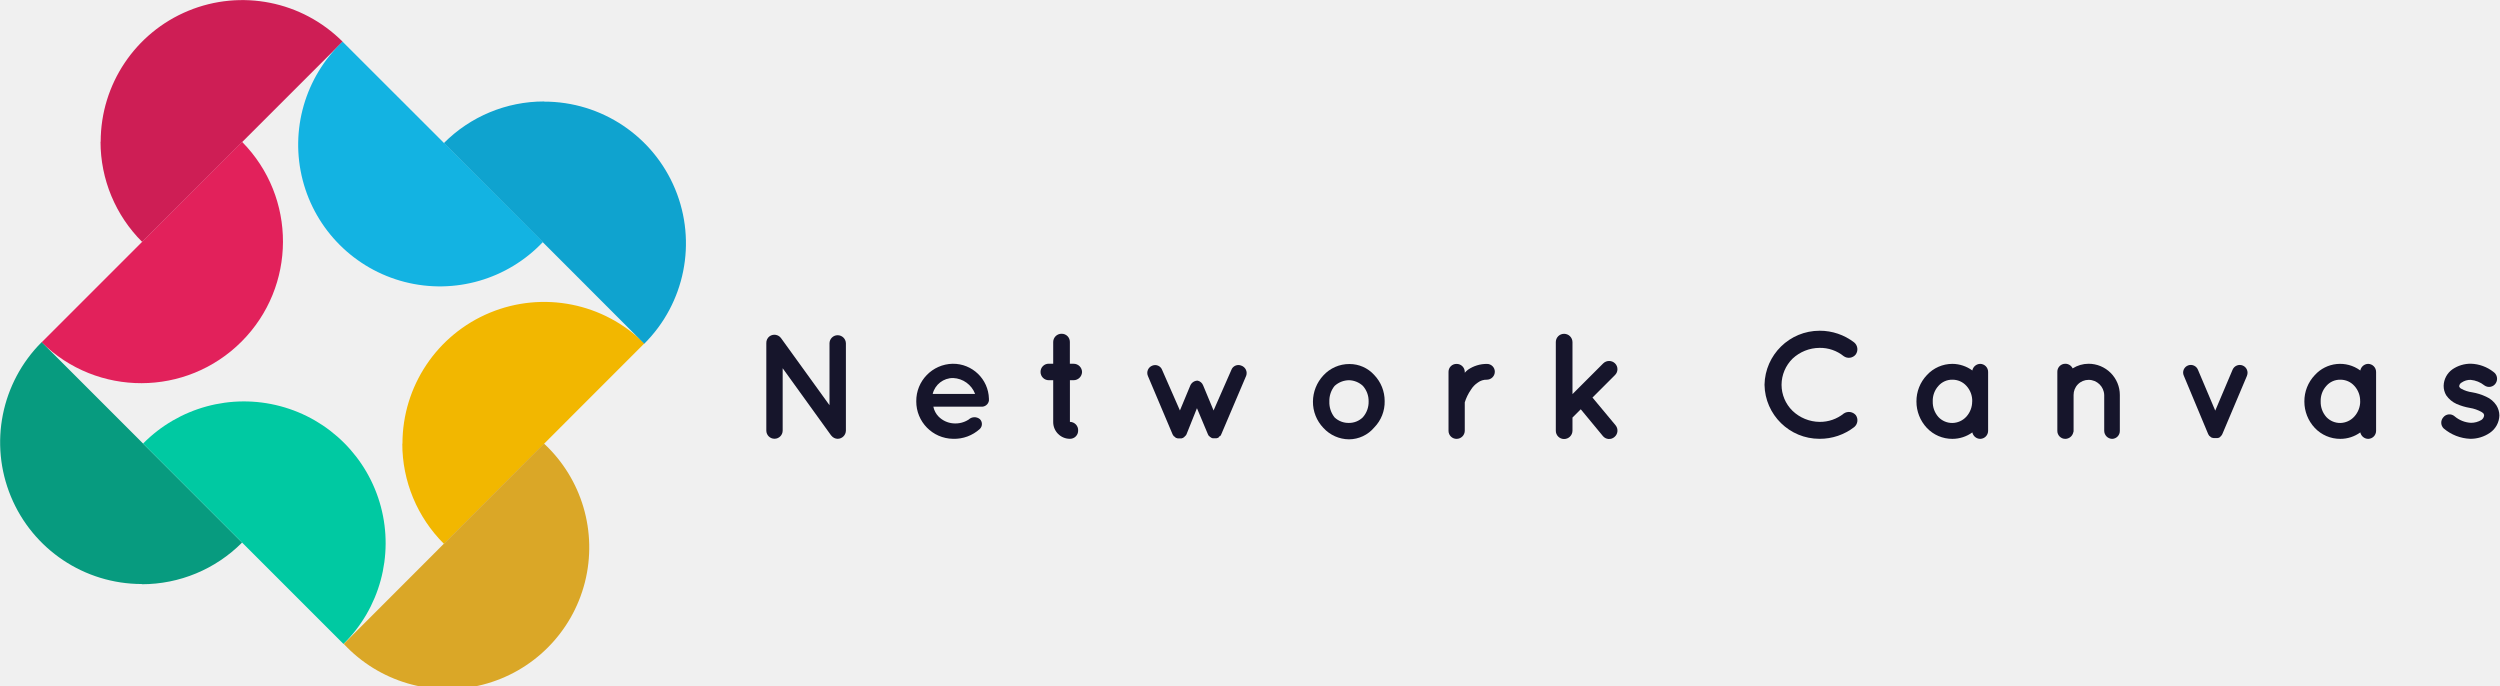
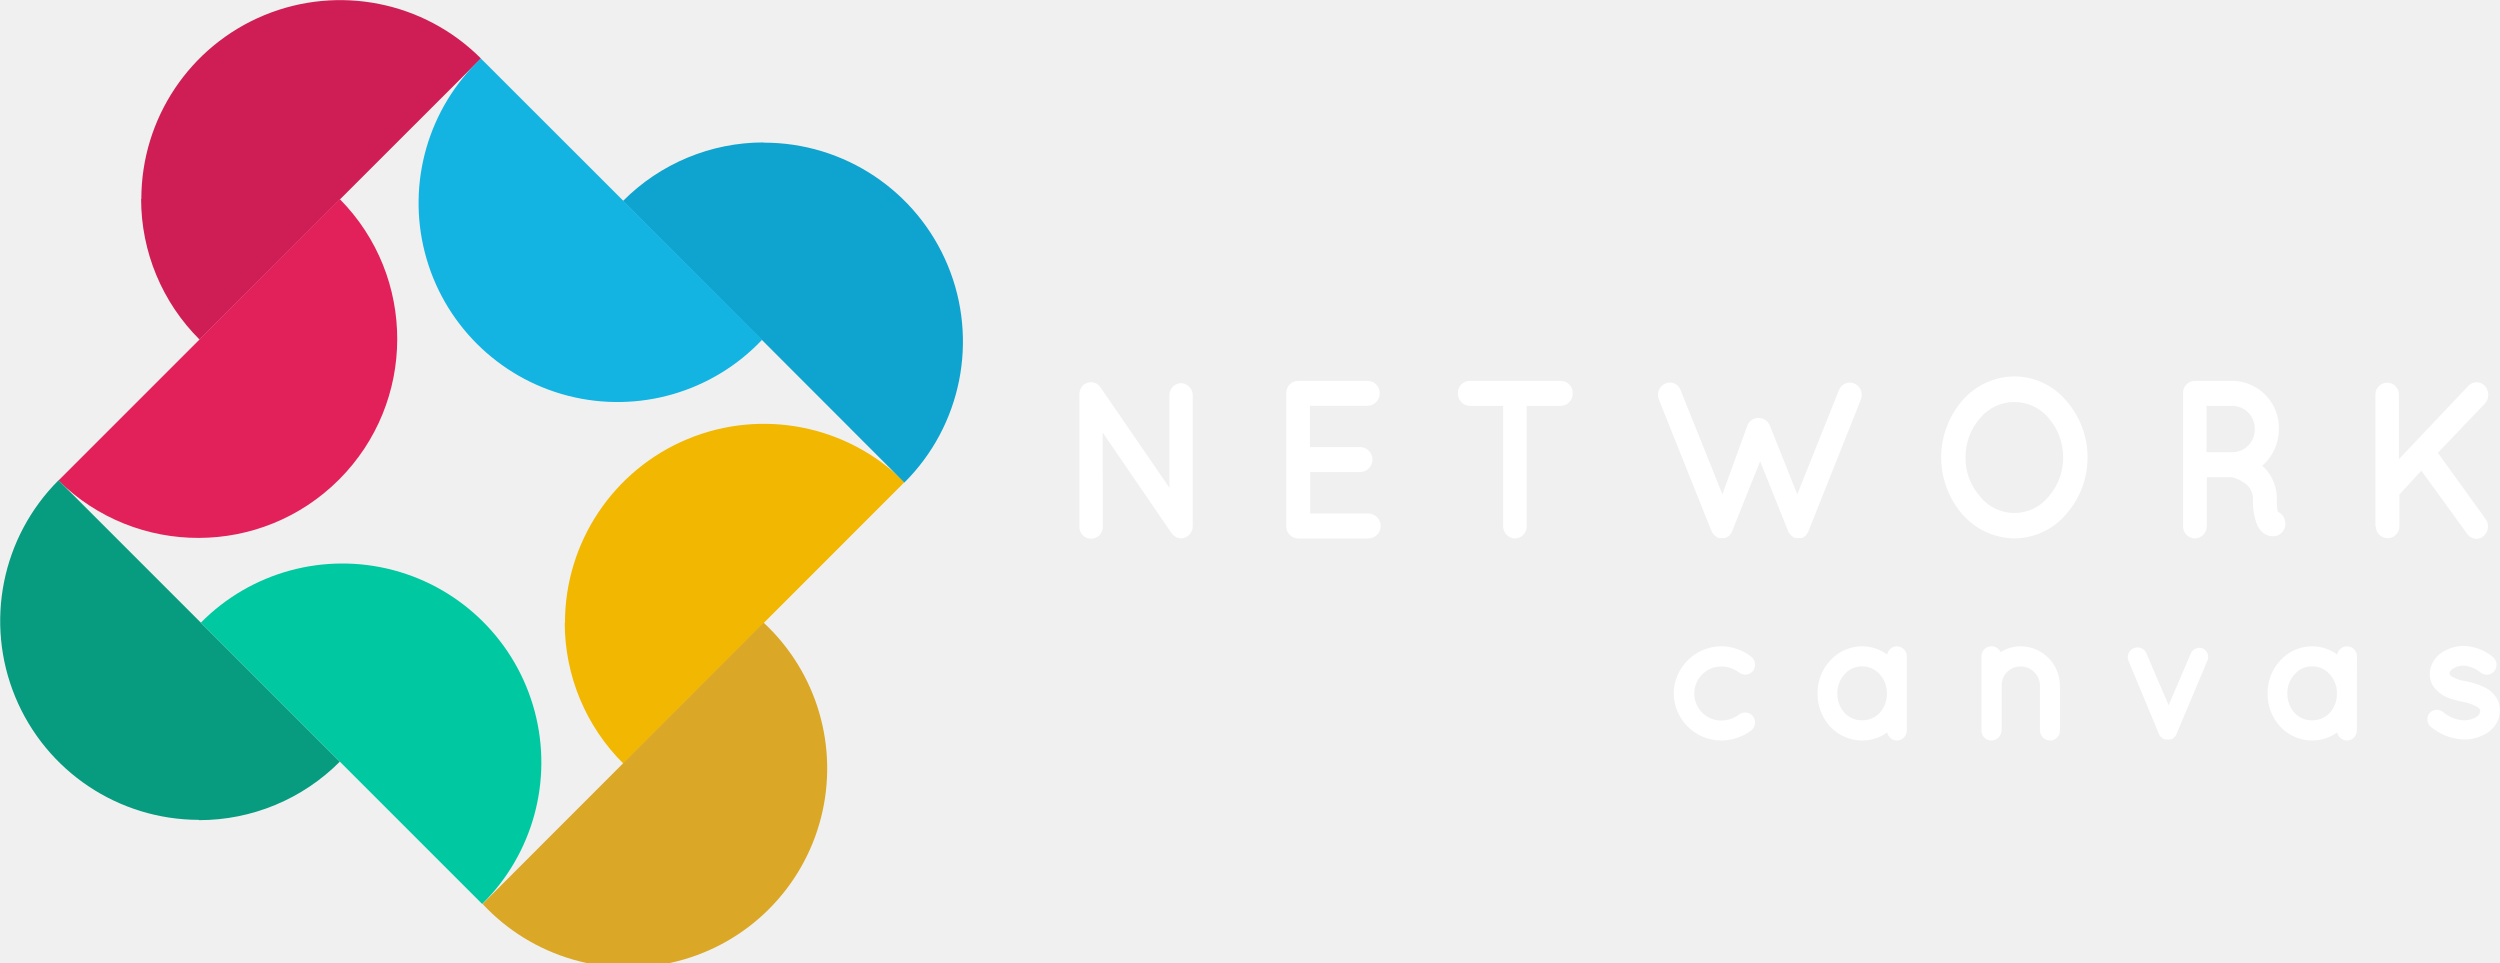
- <svg xmlns="http://www.w3.org/2000/svg" id="Layer_1" data-name="Layer 1" viewBox="0 0 479.99 131.61">
+ <svg xmlns="http://www.w3.org/2000/svg" id="Layer_1" data-name="Layer 1" viewBox="0 0 341.92 131.61">
  <defs>
-     <style>.cls-1{fill:#ce1e55;}.cls-2{fill:#e2215b;}.cls-3{fill:#079b7f;}.cls-4{fill:#00c9a2;}.cls-5{fill:#f2b700;}.cls-6{fill:#daa727;}.cls-7{fill:#0fa3cf;}.cls-8{fill:#13b3e2;}.cls-9{fill:#16152b;}</style>
+     <style>.cls-1{fill:#ce1e55;}.cls-2{fill:#e2215b;}.cls-3{fill:#079b7f;}.cls-4{fill:#00c9a2;}.cls-5{fill:#f2b700;}.cls-6{fill:#daa727;}.cls-7{fill:#0fa3cf;}.cls-8{fill:#13b3e2;}.cls-9{fill:#fff;}</style>
  </defs>
  <path class="cls-1" d="M19.33,27.21A27.2,27.2,0,0,1,65.78,8L27.3,46.45a27.15,27.15,0,0,1-8-19.24" />
  <path class="cls-2" d="M46.48,27.24A27.21,27.21,0,0,1,8,65.72Z" />
  <path class="cls-3" d="M27.21,112.13A27.2,27.2,0,0,1,8,65.69l38.48,38.48a27.14,27.14,0,0,1-19.24,8" />
  <path class="cls-4" d="M27.47,85.16a27.21,27.21,0,1,1,38.48,38.48Z" />
  <path class="cls-5" d="M77.27,85.18a27.2,27.2,0,0,1,46.44-19.24L85.24,104.42a27.13,27.13,0,0,1-8-19.24" />
  <path class="cls-6" d="M104.44,85.16A27.21,27.21,0,1,1,66,123.63Z" />
  <path class="cls-7" d="M104.45,19.51A27.21,27.21,0,0,1,123.69,66L85.21,27.48a27.13,27.13,0,0,1,19.24-8" />
  <path class="cls-8" d="M104.25,46.45A27.21,27.21,0,1,1,65.77,8Z" />
-   <path class="cls-9" d="M150.27,82.67a1.57,1.57,0,1,1-3.14,0V65.89a1.56,1.56,0,0,1,.63-1.33,1.59,1.59,0,0,1,2.19.35l9.31,12.89V65.92a1.57,1.57,0,0,1,1.56-1.56,1.59,1.59,0,0,1,1.59,1.56V82.67a1.6,1.6,0,0,1-1.59,1.58,1.56,1.56,0,0,1-1.18-.58.8.8,0,0,1-.14-.17l-9.23-12.8Z" />
-   <path class="cls-9" d="M175.92,77.05a7.14,7.14,0,0,1,7-7.21,6.89,6.89,0,0,1,6.95,6.69v.14a.8.8,0,0,1,0,.26,1.39,1.39,0,0,1-1.5,1.15h-9.17a3.77,3.77,0,0,0,1,1.9,4.45,4.45,0,0,0,2.77,1.3,4.7,4.7,0,0,0,3-.72,1.63,1.63,0,0,1,2.16-.09,1.32,1.32,0,0,1,0,1.88,7.29,7.29,0,0,1-5.16,1.9A7.16,7.16,0,0,1,175.92,77.05Zm3.14-1.41h8.16A4.71,4.71,0,0,0,183,72.58,4,4,0,0,0,179.07,75.64Z" />
-   <path class="cls-9" d="M207.75,71.43A1.63,1.63,0,0,1,206.14,73h-.72v8A1.59,1.59,0,0,1,207,82.67a1.56,1.56,0,0,1-1.59,1.58,3.21,3.21,0,0,1-3.2-3.2V73h-.84a1.58,1.58,0,0,1-1.59-1.59,1.56,1.56,0,0,1,1.59-1.58h.84V65.66a1.59,1.59,0,0,1,1.61-1.58,1.56,1.56,0,0,1,1.59,1.58v4.18h.72A1.61,1.61,0,0,1,207.75,71.43Z" />
-   <path class="cls-9" d="M239.26,72.15,234.5,83.34a1.66,1.66,0,0,1-.11.23,0,0,0,0,1,0,0,.79.79,0,0,1-.14.17.09.09,0,0,1-.06,0,.76.76,0,0,1-.17.15s0,0,0,.06a.78.78,0,0,1-.26.14,0,0,0,0,0,0,0,.91.91,0,0,0-.23.06h-.06a.88.88,0,0,1-.29,0,.78.78,0,0,1-.26,0h-.06a.42.42,0,0,0-.2-.06l0,0h0a.7.7,0,0,1-.26-.17v0c-.09,0-.12-.09-.17-.15s-.06,0-.06,0a.78.78,0,0,1-.14-.17,0,0,0,0,1,0,0,1.81,1.81,0,0,1-.12-.23l-2.1-5-2,5c0,.06-.09.14-.14.23v0l-.17.17a0,0,0,0,1,0,0l-.17.17a1,1,0,0,1-.26.17h-.06a0,0,0,0,0,0,0,.31.31,0,0,0-.17.06h-.06a1.07,1.07,0,0,1-.29,0,.88.88,0,0,1-.29,0h-.09a.42.42,0,0,0-.17-.06s0,0-.06,0a.53.53,0,0,1-.26-.17s0,0,0,0a1.11,1.11,0,0,0-.17-.15l-.06,0c0-.06-.09-.12-.12-.17s0,0,0,0a1.59,1.59,0,0,0-.14-.23l-4.73-11.19a1.49,1.49,0,0,1,.84-2,1.43,1.43,0,0,1,1.9.86l3.4,7.75,2-4.81a1.54,1.54,0,0,1,1.41-.92A1.48,1.48,0,0,1,231,74l2,4.81,3.4-7.75a1.44,1.44,0,0,1,1.93-.86A1.51,1.51,0,0,1,239.26,72.15Z" />
-   <path class="cls-9" d="M254.08,82.15a7.2,7.2,0,0,1-2-5.07,7.44,7.44,0,0,1,2-5,6.73,6.73,0,0,1,5-2.19A6.37,6.37,0,0,1,263.85,72a7.2,7.2,0,0,1,2,5,7,7,0,0,1-2,5.07A6.37,6.37,0,0,1,259,84.35,6.73,6.73,0,0,1,254.08,82.15Zm1.15-5.07a4.66,4.66,0,0,0,1,3.06A3.9,3.9,0,0,0,259,81.2a3.78,3.78,0,0,0,2.65-1.07,4.43,4.43,0,0,0,1.12-3.06,4.34,4.34,0,0,0-1.12-3A4.07,4.07,0,0,0,259,73a4.19,4.19,0,0,0-2.77,1.1A4.56,4.56,0,0,0,255.23,77.08Z" />
-   <path class="cls-9" d="M287,71.37a1.54,1.54,0,0,1-1.53,1.53,2.75,2.75,0,0,0-1.73.55,4.35,4.35,0,0,0-1.33,1.38,8.87,8.87,0,0,0-1.18,2.42v5.48a1.57,1.57,0,0,1-1.59,1.53,1.54,1.54,0,0,1-1.53-1.53V71.37a1.51,1.51,0,0,1,1.53-1.5,1.55,1.55,0,0,1,1.59,1.5v.2a3.87,3.87,0,0,1,.61-.58,6.33,6.33,0,0,1,3.63-1.12A1.5,1.5,0,0,1,287,71.37Z" />
-   <path class="cls-9" d="M298.71,82.67v-17a1.58,1.58,0,0,1,1.59-1.58,1.61,1.61,0,0,1,1.61,1.58v10l5.91-5.91a1.62,1.62,0,0,1,2.25,0,1.57,1.57,0,0,1,0,2.25l-4.32,4.32,4.44,5.33a1.6,1.6,0,0,1-.23,2.25,1.55,1.55,0,0,1-2.22-.2l-4.24-5.13-1.59,1.59v2.54a1.61,1.61,0,0,1-1.61,1.58A1.58,1.58,0,0,1,298.71,82.67Z" />
-   <path class="cls-9" d="M338.78,73.88A10.58,10.58,0,0,1,349.36,63.5,10.79,10.79,0,0,1,356,65.75a1.71,1.71,0,0,1,.29,2.31,1.69,1.69,0,0,1-2.31.32,7.18,7.18,0,0,0-4.64-1.59,7.64,7.64,0,0,0-5.19,2.08,7.11,7.11,0,0,0-2.1,5,7,7,0,0,0,2.1,5A7.63,7.63,0,0,0,349.36,81,7.25,7.25,0,0,0,354,79.39a1.75,1.75,0,0,1,2.31.32A1.7,1.7,0,0,1,356,82a10.78,10.78,0,0,1-6.66,2.25A10.55,10.55,0,0,1,338.78,73.88Z" />
-   <path class="cls-9" d="M381.71,77.08v5.65a1.54,1.54,0,0,1-1.53,1.53,1.57,1.57,0,0,1-1.5-1.24,6.55,6.55,0,0,1-3.83,1.24,6.7,6.7,0,0,1-4.9-2.1,7.38,7.38,0,0,1-2-5.07,7.27,7.27,0,0,1,2-5.07,6.64,6.64,0,0,1,4.9-2.16,6.57,6.57,0,0,1,3.83,1.27,1.57,1.57,0,0,1,1.5-1.27,1.54,1.54,0,0,1,1.53,1.56Zm-3.05,0a4.24,4.24,0,0,0-1.12-3,3.56,3.56,0,0,0-2.68-1.18,3.48,3.48,0,0,0-2.68,1.18,4.22,4.22,0,0,0-1.1,3,4.32,4.32,0,0,0,1.1,3,3.63,3.63,0,0,0,2.68,1.13A3.72,3.72,0,0,0,377.53,80,4.34,4.34,0,0,0,378.65,77.08Z" />
-   <path class="cls-9" d="M407,75.84v6.89a1.51,1.51,0,0,1-1.5,1.53A1.56,1.56,0,0,1,404,82.73V75.84a3,3,0,0,0-3-2.91,2.88,2.88,0,0,0-2.88,2.91v6.89a.58.58,0,0,1-.06.29,1.58,1.58,0,0,1-1.53,1.24A1.52,1.52,0,0,1,395,82.73V71.37a1.52,1.52,0,0,1,1.53-1.53,1.56,1.56,0,0,1,1.41.89,5.74,5.74,0,0,1,3.05-.89A6,6,0,0,1,407,75.84Z" />
-   <path class="cls-9" d="M431.41,72.15l-4.73,11.19a.61.61,0,0,1-.11.2,0,0,0,0,1,0,0c-.06.06-.12.14-.17.2a0,0,0,0,1,0,0,1,1,0,0,1-.17.17,0,0,0,0,0,0,0,.54.54,0,0,1-.2.14h-.06v0a.56.56,0,0,0-.23.06h-.06a1.05,1.05,0,0,1-.29,0,1,1,0,0,1-.26,0H425a.68.68,0,0,0-.23-.06v0h-.06c-.08,0-.14-.09-.26-.14a0,0,0,0,0,0,0,1,1,0,0,1-.17-.17s0,0-.06,0a.8.8,0,0,0-.14-.2s0,0,0,0-.09-.12-.12-.2l-4.67-11.19a1.46,1.46,0,0,1,.84-2A1.48,1.48,0,0,1,422,71l3.32,7.84L428.64,71a1.49,1.49,0,1,1,2.77,1.13Z" />
-   <path class="cls-9" d="M456.2,77.08v5.65a1.54,1.54,0,0,1-1.53,1.53,1.57,1.57,0,0,1-1.5-1.24,6.55,6.55,0,0,1-3.84,1.24,6.7,6.7,0,0,1-4.9-2.1,7.38,7.38,0,0,1-2-5.07,7.27,7.27,0,0,1,2-5.07,6.55,6.55,0,0,1,8.74-.89,1.57,1.57,0,0,1,1.5-1.27,1.55,1.55,0,0,1,1.53,1.56Zm-3.06,0a4.24,4.24,0,0,0-1.12-3,3.57,3.57,0,0,0-2.68-1.18,3.47,3.47,0,0,0-2.68,1.18,4.22,4.22,0,0,0-1.1,3,4.32,4.32,0,0,0,1.1,3,3.63,3.63,0,0,0,2.68,1.13A3.73,3.73,0,0,0,452,80,4.34,4.34,0,0,0,453.15,77.08Z" />
-   <path class="cls-9" d="M469.09,80.14a1.5,1.5,0,0,1,2.16-.23,5.28,5.28,0,0,0,3.17,1.27,3.85,3.85,0,0,0,2-.55,1.18,1.18,0,0,0,.52-.87.43.43,0,0,0-.09-.29c0-.09-.14-.2-.37-.35a6.67,6.67,0,0,0-2.31-.81h0a11,11,0,0,1-2.51-.75,4.81,4.81,0,0,1-2-1.67,3.5,3.5,0,0,1-.49-1.82,4,4,0,0,1,1.7-3.17,6.2,6.2,0,0,1,3.54-1.07,7.42,7.42,0,0,1,4.33,1.58,1.59,1.59,0,0,1,.46,2.13A1.52,1.52,0,0,1,477,74a4.94,4.94,0,0,0-2.65-1.07,2.93,2.93,0,0,0-1.73.52.88.88,0,0,0-.46.66.31.31,0,0,0,.06.23.76.76,0,0,0,.32.29,5.87,5.87,0,0,0,2.1.69l0,0h0a10.4,10.4,0,0,1,2.68.84,4.48,4.48,0,0,1,2,1.7,3.74,3.74,0,0,1,.55,1.9,4.16,4.16,0,0,1-1.82,3.34,6.56,6.56,0,0,1-3.75,1.15,8.38,8.38,0,0,1-5.13-2A1.54,1.54,0,0,1,469.09,80.14Z" />
+   <path class="cls-9" d="M150.82,71.95a1.6,1.6,0,1,1-3.19,0V54a1.7,1.7,0,0,1,.64-1.42,1.56,1.56,0,0,1,2.22.37l9.45,13.76V54.06a1.64,1.64,0,0,1,1.58-1.66,1.66,1.66,0,0,1,1.61,1.66V71.95a1.67,1.67,0,0,1-1.61,1.69,1.56,1.56,0,0,1-1.2-.62.8.8,0,0,1-.15-.19l-9.36-13.67Z" />
+   <path class="cls-9" d="M175.92,71.95V53.78a1.63,1.63,0,0,1,1.61-1.69h9.56a1.67,1.67,0,0,1,1.61,1.69,1.69,1.69,0,0,1-1.61,1.72h-7.93v5.64H186a1.71,1.71,0,0,1,0,3.42h-6.81v5.67h7.93a1.71,1.71,0,0,1,0,3.42h-9.48c-.06,0-.06,0-.06,0l0,0A1.65,1.65,0,0,1,175.92,71.95Z" />
+   <path class="cls-9" d="M213.45,55.51H208.8V71.95a1.63,1.63,0,0,1-1.61,1.69,1.65,1.65,0,0,1-1.61-1.69V55.51H201a1.68,1.68,0,0,1-1.61-1.72A1.63,1.63,0,0,1,201,52.09h12.49a1.65,1.65,0,0,1,1.61,1.69A1.69,1.69,0,0,1,213.45,55.51Z" />
+   <path class="cls-9" d="M254.51,54.64l-7.17,18a.82.82,0,0,1-.14.28l0,0a.81.81,0,0,1-.15.18c0,.06,0,.06,0,.09a.89.89,0,0,0-.21.15h0c-.09.06-.15.15-.26.19h0a0,0,0,0,0,0,0,.87.87,0,0,0-.23.06h-.06a.85.85,0,0,1-.29,0,.77.77,0,0,1-.26,0h-.09a.72.72,0,0,0-.21-.06s0,0-.06,0a.6.6,0,0,1-.26-.19h0c-.09-.06-.15-.12-.2-.15a.24.24,0,0,1-.06-.09c0-.06-.09-.12-.12-.18s-.06,0-.06,0a.78.78,0,0,1-.12-.28l-3.83-9.55-3.83,9.55a2.5,2.5,0,0,1-.12.28s0,0,0,0l-.18.18c0,.06,0,.06,0,.09a.79.79,0,0,0-.18.15h-.06c-.09.06-.17.15-.23.19h0a0,0,0,0,0,0,0,.44.44,0,0,0-.23.06h-.09a.77.77,0,0,1-.26,0,1,1,0,0,1-.29,0h-.09a.71.71,0,0,0-.2-.06s0,0-.06,0a.83.83,0,0,1-.26-.19h0c-.09-.06-.12-.12-.21-.15a.24.24,0,0,1-.06-.09c-.06-.06-.09-.12-.15-.18v0a2.27,2.27,0,0,1-.15-.28l-7.2-18a1.7,1.7,0,0,1,.88-2.19,1.54,1.54,0,0,1,2.08.89l5.73,14.26L239,58.16a1.61,1.61,0,0,1,1.52-1,1.67,1.67,0,0,1,1.52,1l3.77,9.45,5.7-14.26a1.59,1.59,0,0,1,2.13-.89A1.7,1.7,0,0,1,254.51,54.64Z" />
+   <path class="cls-9" d="M282.56,54.77a11.75,11.75,0,0,1,0,15.58,9.37,9.37,0,0,1-7,3.29,9.65,9.65,0,0,1-7.17-3.29,11.92,11.92,0,0,1,0-15.58,9.54,9.54,0,0,1,7.17-3.29A9.27,9.27,0,0,1,282.56,54.77Zm-.38,7.79a8.21,8.21,0,0,0-2-5.39,6.1,6.1,0,0,0-9.36,0,8.06,8.06,0,0,0-2,5.39,7.92,7.92,0,0,0,2,5.36,6,6,0,0,0,9.36,0A8.07,8.07,0,0,0,282.18,62.56Z" />
+   <path class="cls-9" d="M312.48,71.09a1.72,1.72,0,0,1-1,2.16,2.47,2.47,0,0,1-.64.09h0a2.05,2.05,0,0,1-1.14-.34,3,3,0,0,1-.94-1.08,8.65,8.65,0,0,1-.62-3.7,2.7,2.7,0,0,0-.35-1.32,2.79,2.79,0,0,0-.88-.89,5.4,5.4,0,0,0-1.64-.74h-3.45v6.68a1.67,1.67,0,0,1-1.64,1.69,1.65,1.65,0,0,1-1.61-1.69V53.78a1.63,1.63,0,0,1,1.61-1.69h5.24a6.43,6.43,0,0,1,6.26,6.62,6.66,6.66,0,0,1-2.28,5,4.68,4.68,0,0,1,1,1.14,6.06,6.06,0,0,1,1,3.33,8.16,8.16,0,0,0,.12,1.82A1.62,1.62,0,0,1,312.48,71.09Zm-4.1-12.38a3.1,3.1,0,0,0-3-3.2h-3.6v6.34h3.6A3.08,3.08,0,0,0,308.38,58.71Z" />
+   <path class="cls-9" d="M324.88,71.95v-18a1.61,1.61,0,1,1,3.22,0v8.84l9.48-10a1.53,1.53,0,0,1,2.28,0,1.8,1.8,0,0,1,0,2.4l-6.44,6.74,6.49,9a1.71,1.71,0,0,1-.23,2.37,1.44,1.44,0,0,1-1,.4,1.55,1.55,0,0,1-1.2-.62l-6.32-8.71-3,3.26v4.37a1.61,1.61,0,1,1-3.22,0Z" />
+   <path class="cls-9" d="M228.91,94.86a6.54,6.54,0,0,1,6.52-6.47,6.74,6.74,0,0,1,4.08,1.42,1.42,1.42,0,0,1,.28,1.91,1.36,1.36,0,0,1-1.93.26,4.08,4.08,0,0,0-2.44-.83,3.7,3.7,0,1,0,0,7.4,4.14,4.14,0,0,0,2.44-.83,1.39,1.39,0,0,1,1.93.28,1.43,1.43,0,0,1-.28,1.91,7,7,0,0,1-4.08,1.37A6.52,6.52,0,0,1,228.91,94.86Z" />
+   <path class="cls-9" d="M260.79,94.86v5.05a1.37,1.37,0,0,1-1.36,1.37,1.4,1.4,0,0,1-1.33-1.11,5.81,5.81,0,0,1-3.41,1.11,6,6,0,0,1-4.36-1.88,6.62,6.62,0,0,1-1.75-4.54,6.52,6.52,0,0,1,1.75-4.54,5.9,5.9,0,0,1,4.36-1.93,5.83,5.83,0,0,1,3.41,1.13,1.39,1.39,0,0,1,1.33-1.13,1.38,1.38,0,0,1,1.36,1.39Zm-2.72,0a3.8,3.8,0,0,0-1-2.66,3.16,3.16,0,0,0-2.39-1.06,3.09,3.09,0,0,0-2.39,1.06,3.79,3.79,0,0,0-1,2.66,3.88,3.88,0,0,0,1,2.66,3.22,3.22,0,0,0,2.39,1,3.31,3.31,0,0,0,2.39-1A3.89,3.89,0,0,0,258.07,94.86Z" />
+   <path class="cls-9" d="M281.73,93.75v6.16a1.35,1.35,0,0,1-1.33,1.37A1.39,1.39,0,0,1,279,99.92V93.75a2.64,2.64,0,0,0-2.67-2.6,2.57,2.57,0,0,0-2.57,2.6v6.16a.51.51,0,0,1-.05.26,1.41,1.41,0,0,1-1.36,1.11A1.36,1.36,0,0,1,271,99.92V89.76a1.36,1.36,0,0,1,1.36-1.37,1.39,1.39,0,0,1,1.26.8,5.11,5.11,0,0,1,2.72-.8A5.39,5.39,0,0,1,281.73,93.75Z" />
+   <path class="cls-9" d="M301.86,90.45l-4.21,10a.56.56,0,0,1-.1.18,0,0,0,0,1,0,0l-.15.18a0,0,0,0,1,0,0,.89.89,0,0,1-.15.15,0,0,0,0,0,0,0,.47.47,0,0,1-.18.13h-.05v0a.48.48,0,0,0-.21.05h-.05a1,1,0,0,1-.26,0,.88.88,0,0,1-.23,0h-.05a.6.6,0,0,0-.21-.05v0h-.05a2.36,2.36,0,0,1-.23-.13,0,0,0,0,0,0,0,.89.89,0,0,1-.15-.15s0,0-.05,0a.81.81,0,0,0-.13-.18s0,0,0,0-.08-.1-.1-.18l-4.16-10a1.33,1.33,0,1,1,2.46-1l3,7,3-7a1.29,1.29,0,0,1,1.72-.75A1.31,1.31,0,0,1,301.86,90.45Z" />
+   <path class="cls-9" d="M322.34,94.86v5.05a1.37,1.37,0,0,1-1.36,1.37,1.4,1.4,0,0,1-1.33-1.11,5.81,5.81,0,0,1-3.41,1.11,6,6,0,0,1-4.36-1.88,6.62,6.62,0,0,1-1.75-4.54,6.52,6.52,0,0,1,1.75-4.54,5.9,5.9,0,0,1,4.36-1.93,5.83,5.83,0,0,1,3.41,1.13A1.39,1.39,0,0,1,321,88.39a1.38,1.38,0,0,1,1.36,1.39Zm-2.72,0a3.8,3.8,0,0,0-1-2.66,3.16,3.16,0,0,0-2.39-1.06,3.09,3.09,0,0,0-2.39,1.06,3.79,3.79,0,0,0-1,2.66,3.88,3.88,0,0,0,1,2.66,3.22,3.22,0,0,0,2.39,1,3.31,3.31,0,0,0,2.39-1A3.89,3.89,0,0,0,319.62,94.86Z" />
+   <path class="cls-9" d="M332.22,97.6a1.33,1.33,0,0,1,1.92-.21A4.7,4.7,0,0,0,337,98.52a3.42,3.42,0,0,0,1.75-.49,1.06,1.06,0,0,0,.46-.77.39.39,0,0,0-.08-.26c0-.08-.13-.18-.33-.31a5.93,5.93,0,0,0-2.05-.72h0a9.84,9.84,0,0,1-2.23-.67,4.3,4.3,0,0,1-1.77-1.5,3.14,3.14,0,0,1-.44-1.62,3.63,3.63,0,0,1,1.51-2.84,5.5,5.5,0,0,1,3.16-1,6.58,6.58,0,0,1,3.85,1.42,1.43,1.43,0,0,1,.41,1.91,1.35,1.35,0,0,1-1.9.36,4.39,4.39,0,0,0-2.36-1,2.61,2.61,0,0,0-1.54.46.78.78,0,0,0-.41.59.28.28,0,0,0,.05.21.69.69,0,0,0,.28.26,5.22,5.22,0,0,0,1.87.62l0,0h0a9.19,9.19,0,0,1,2.39.75,4,4,0,0,1,1.82,1.52,3.35,3.35,0,0,1,.49,1.7,3.73,3.73,0,0,1-1.62,3,5.82,5.82,0,0,1-3.34,1,7.44,7.44,0,0,1-4.57-1.78A1.38,1.38,0,0,1,332.22,97.6Z" />
</svg>
